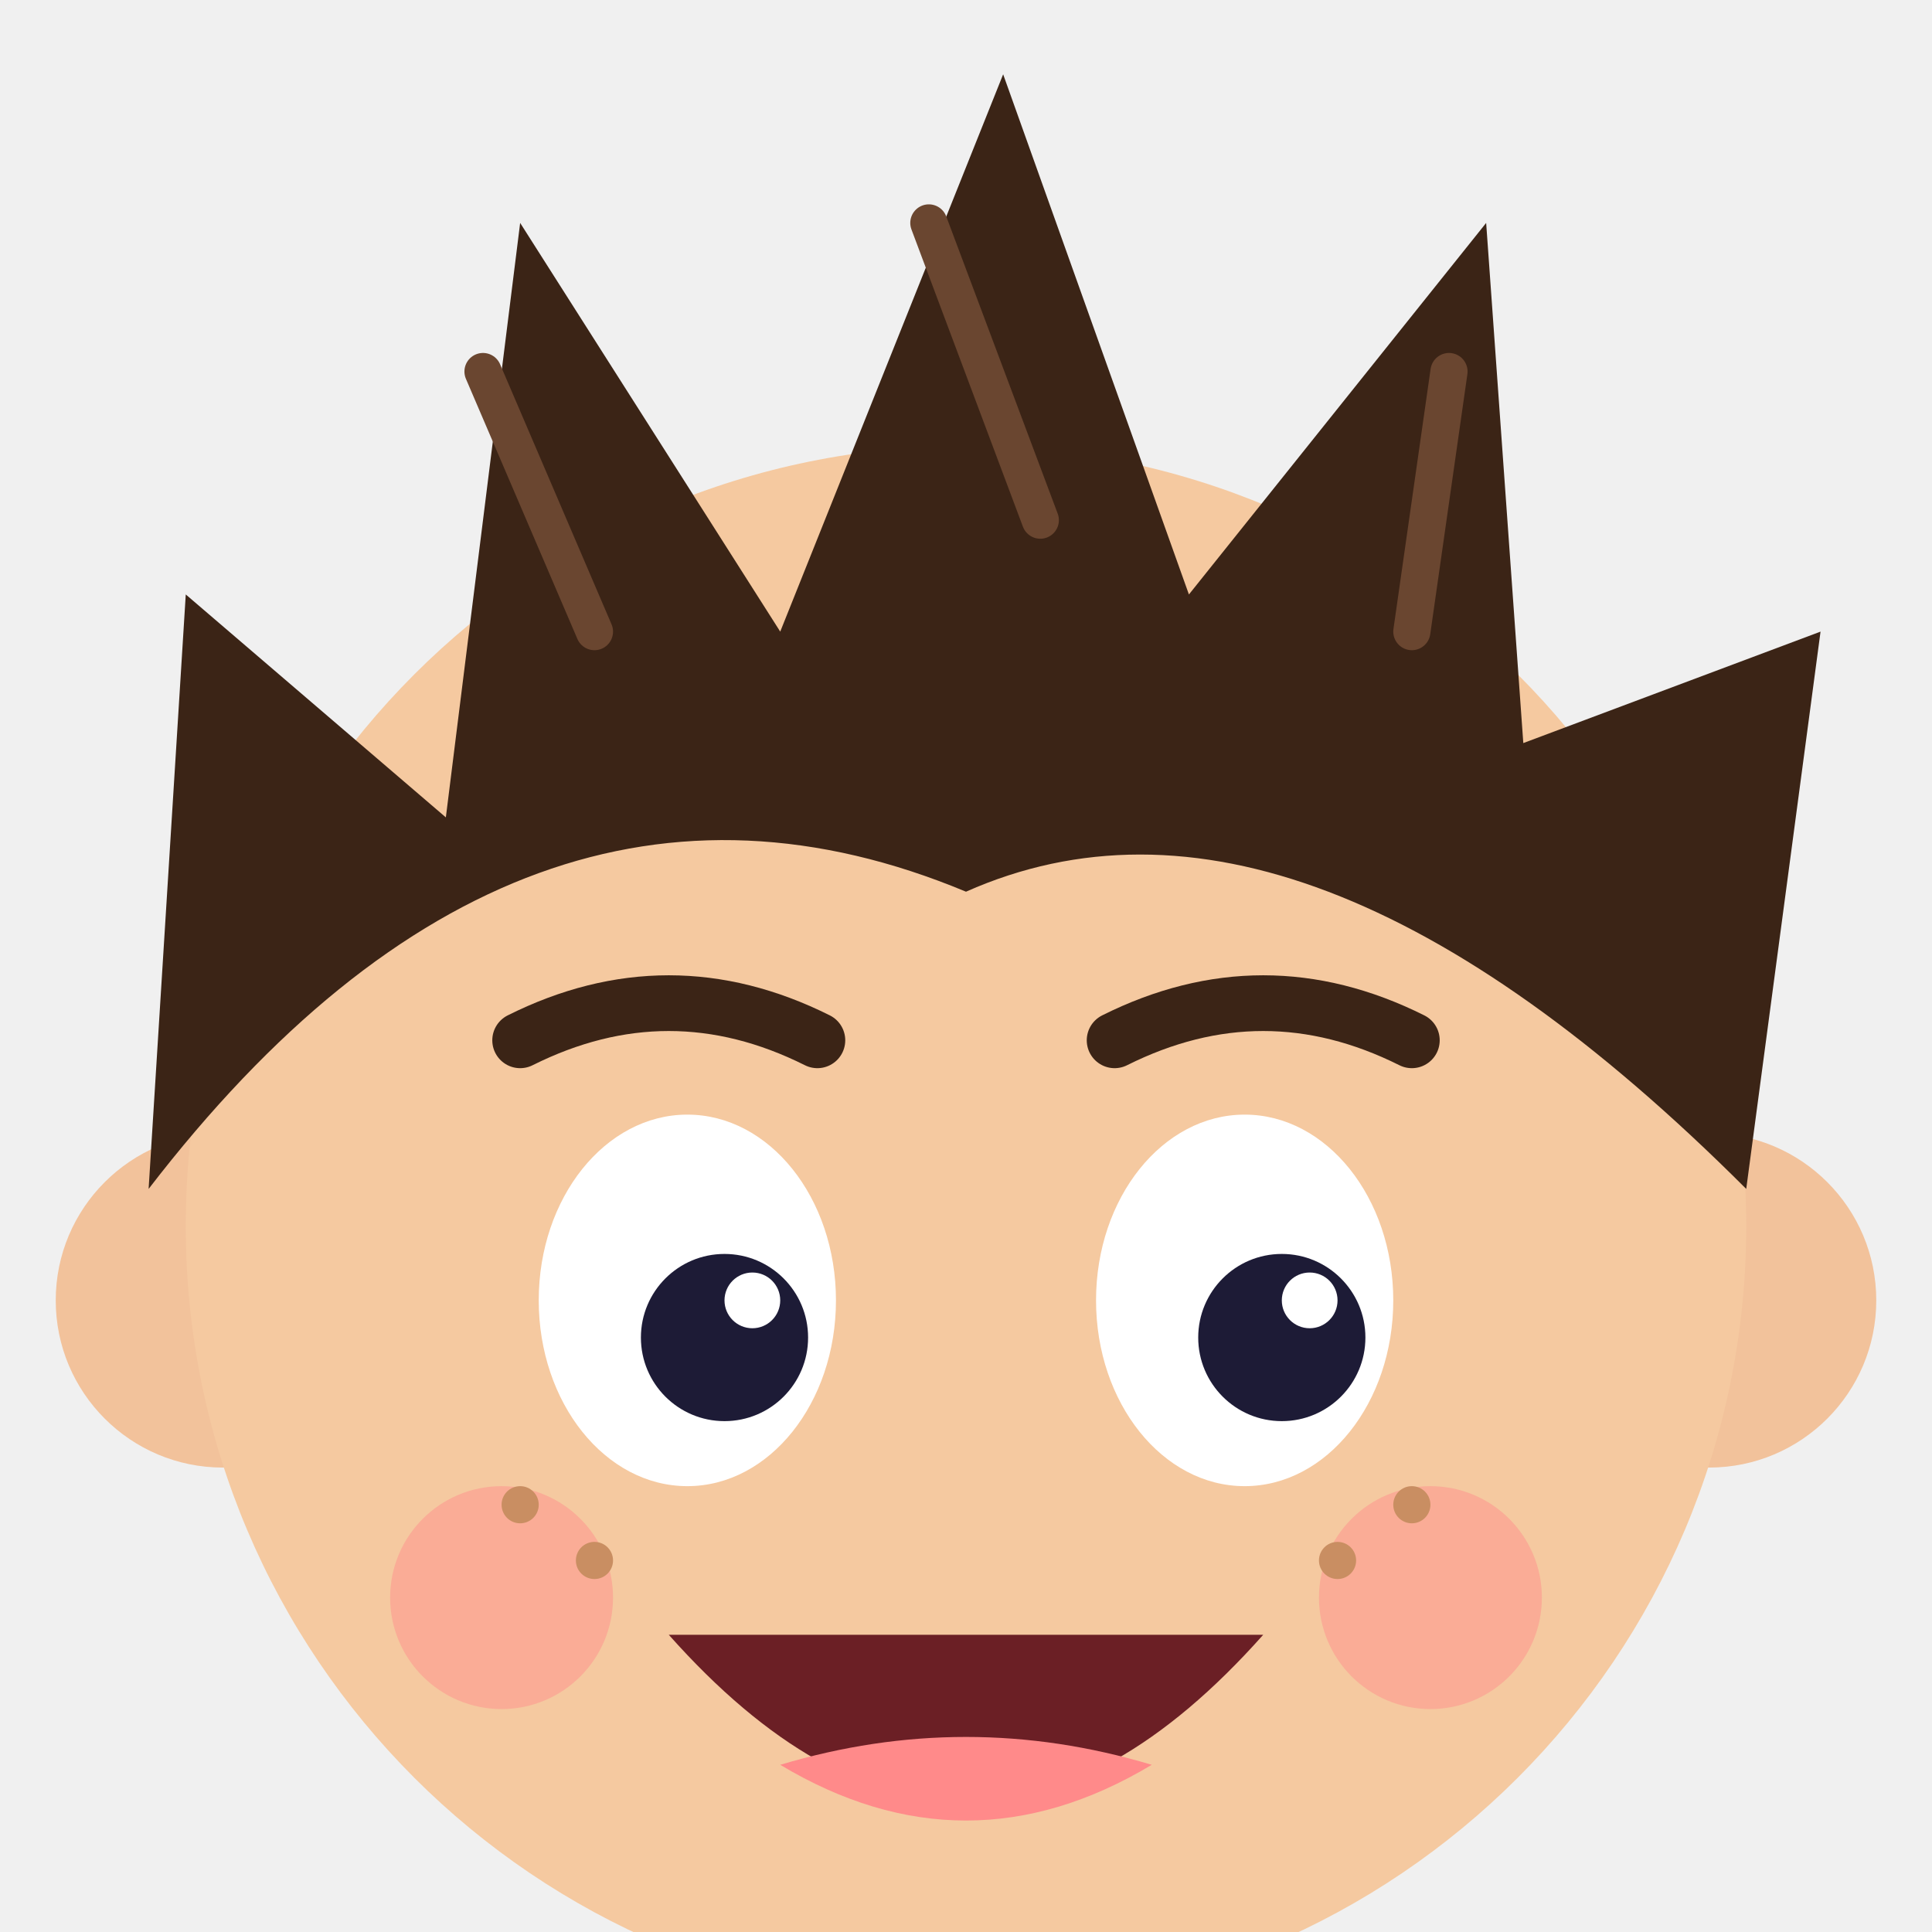
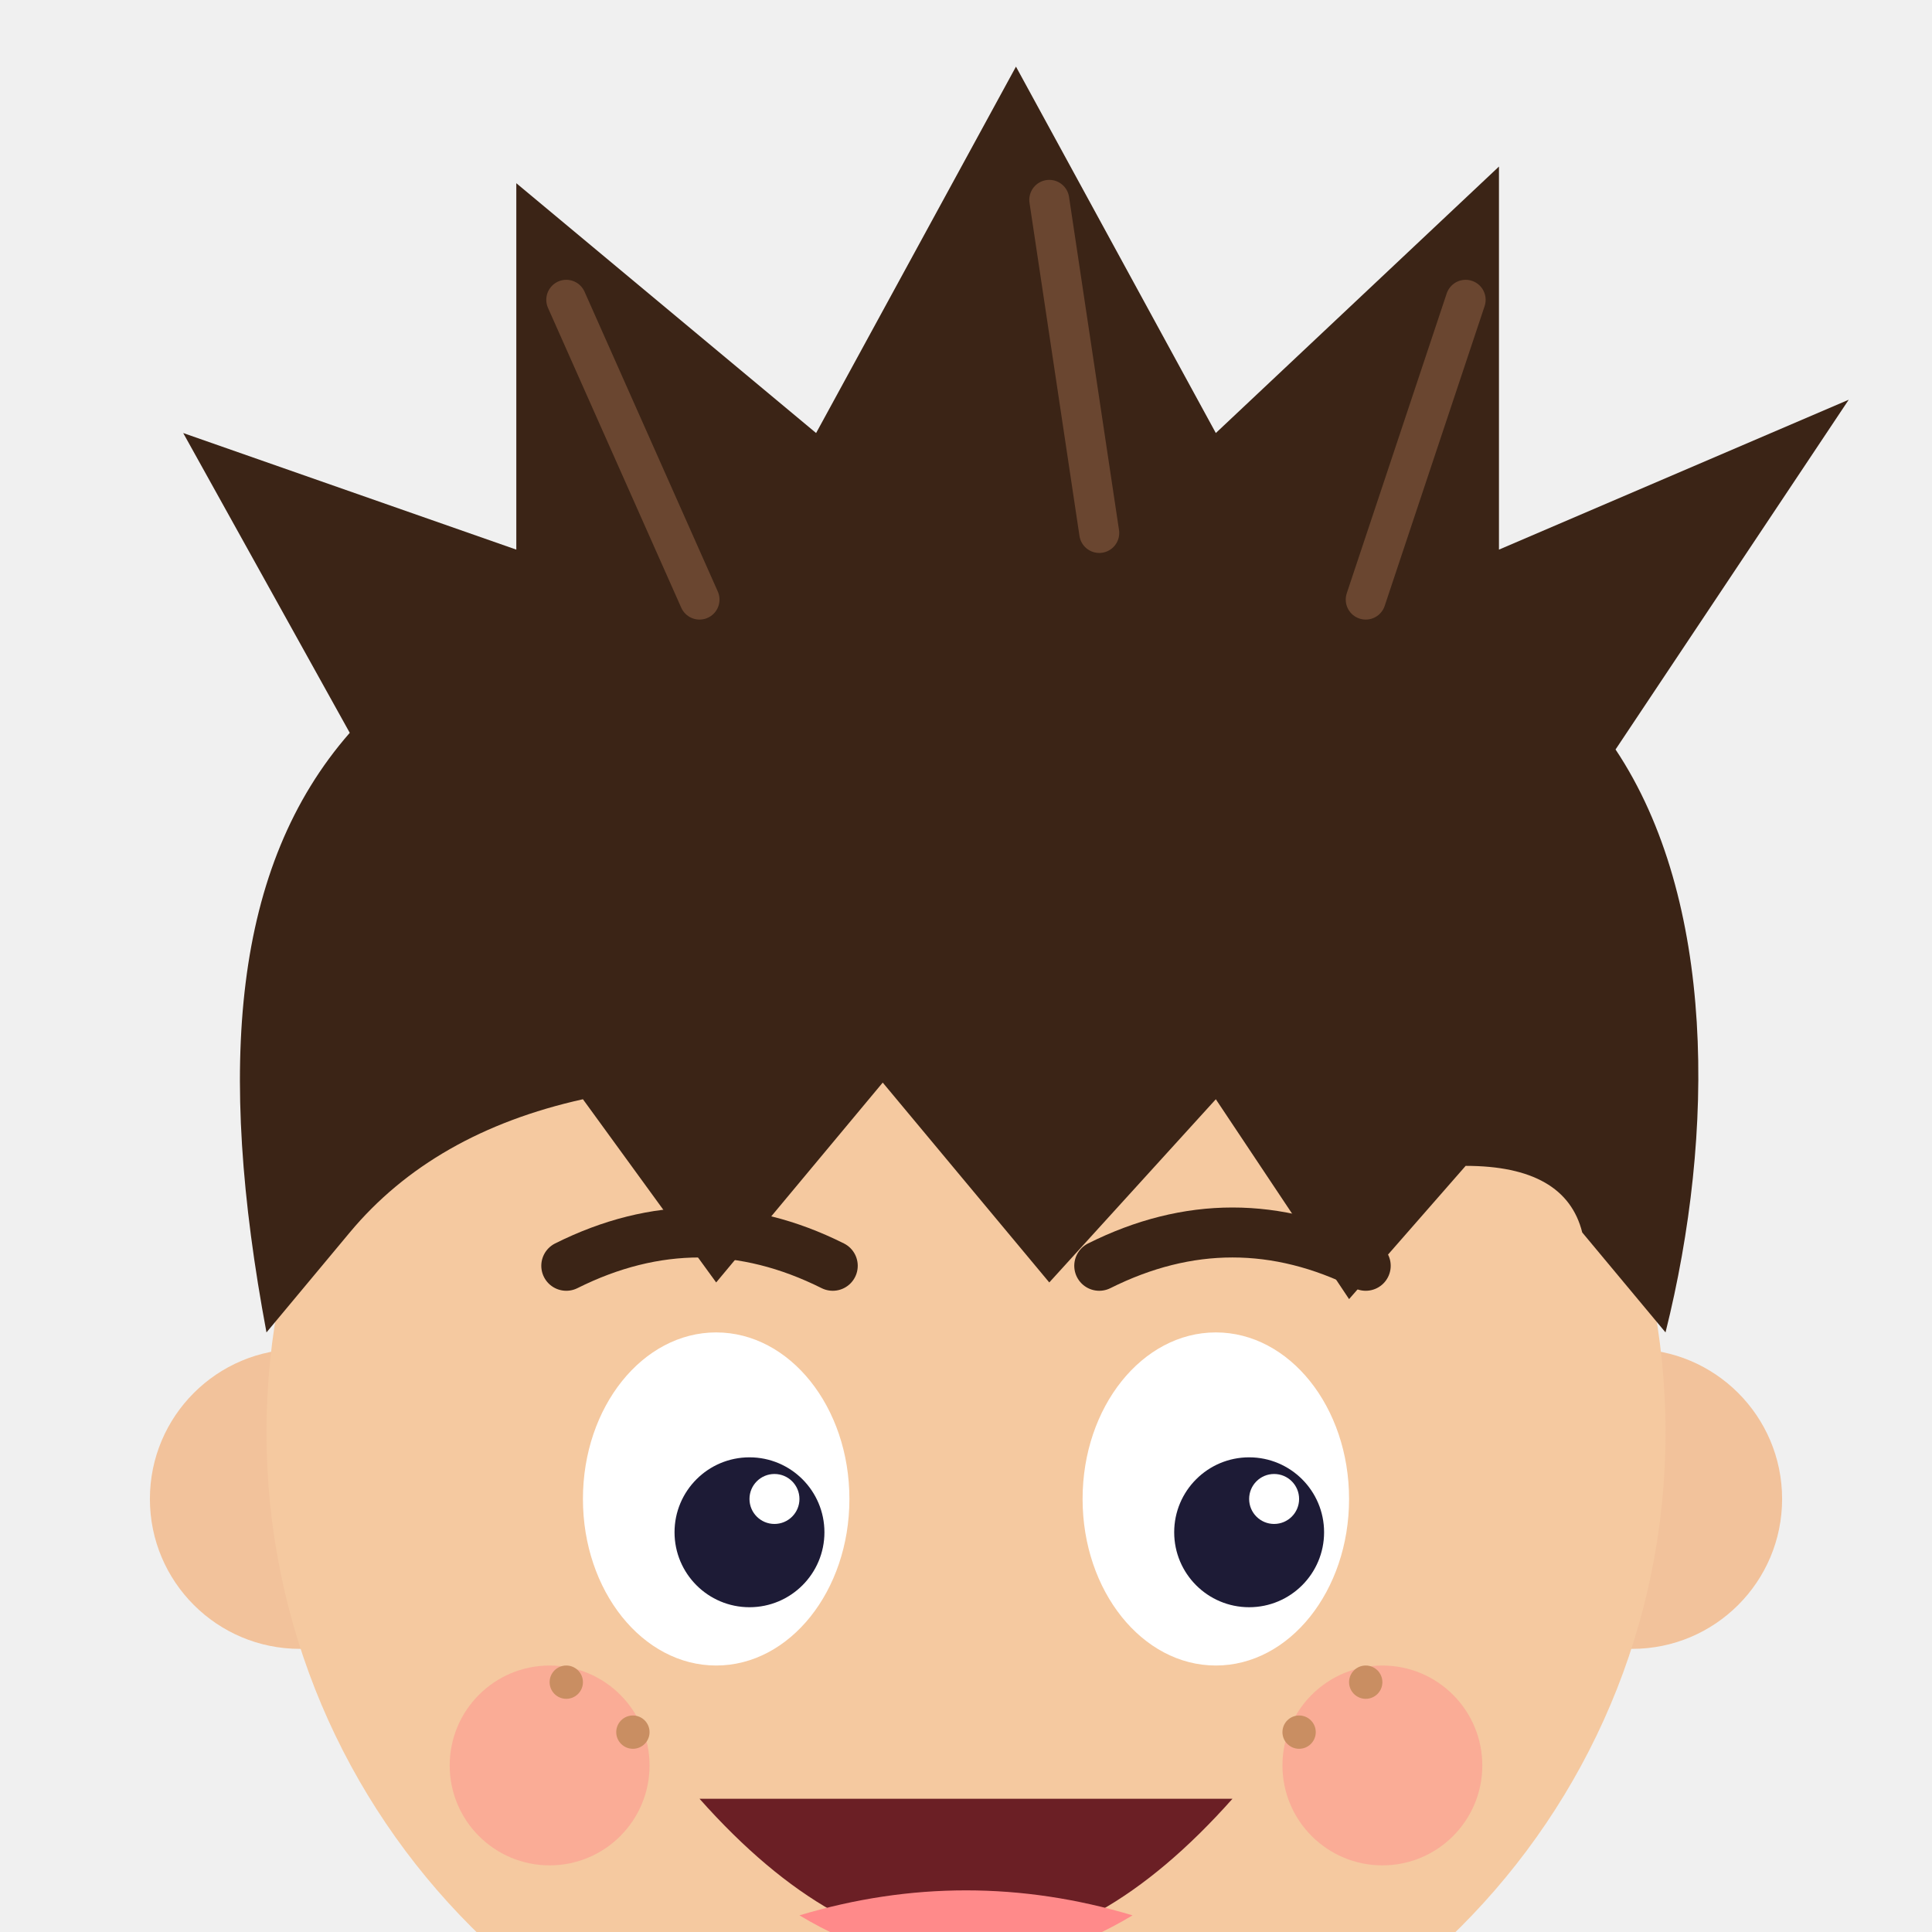
- <svg xmlns="http://www.w3.org/2000/svg" viewBox="90 18 104 104">
+ <svg xmlns="http://www.w3.org/2000/svg" viewBox="84 -2 116 116">
  <rect x="120" y="196" width="16" height="42" rx="5" fill="#3557A8" />
  <rect x="146" y="196" width="16" height="42" rx="5" fill="#3557A8" />
  <path d="M122 214 h10 M150 222 h8" stroke="#6F8FD6" stroke-width="2" stroke-linecap="round" />
  <ellipse cx="126" cy="240" rx="17" ry="7" fill="#F4F2FF" />
  <ellipse cx="158" cy="240" rx="17" ry="7" fill="#F4F2FF" />
  <rect x="110" y="238" width="32" height="4" rx="2" fill="#D63A4A" />
  <rect x="142" y="238" width="32" height="4" rx="2" fill="#D63A4A" />
  <rect x="106" y="124" width="72" height="80" rx="20" fill="#23A89C" />
  <path d="M106 150 Q142 160 178 150" stroke="#1E8A82" stroke-width="2" fill="none" />
  <polygon points="146,136 134,158 143,158 136,178 154,150 145,150 152,136" fill="#FFC233" />
  <path d="M114 130 L168 174" stroke="#2B2340" stroke-width="5" stroke-linecap="round" />
-   <path d="M112 138 Q96 168 128 186" stroke="#F2C29B" stroke-width="13" fill="none" stroke-linecap="round" />
+   <path d="M172 138 Q194 152 200 140" stroke="#F2C29B" stroke-width="13" fill="none" stroke-linecap="round" />
  <g transform="rotate(-28 132 182)">
    <rect x="150" y="178" width="92" height="8" rx="2" fill="#9A6332" />
    <rect x="240" y="174" width="22" height="16" rx="4" fill="#2B2340" />
    <circle cx="246" cy="172" r="2" fill="#F4F2FF" />
    <circle cx="254" cy="172" r="2" fill="#F4F2FF" />
    <circle cx="246" cy="192" r="2" fill="#F4F2FF" />
    <circle cx="254" cy="192" r="2" fill="#F4F2FF" />
    <g stroke="#E8D9B8" stroke-width="0.8">
      <line x1="164" y1="178" x2="164" y2="186" />
      <line x1="180" y1="178" x2="180" y2="186" />
      <line x1="194" y1="178" x2="194" y2="186" />
      <line x1="207" y1="178" x2="207" y2="186" />
      <line x1="219" y1="178" x2="219" y2="186" />
      <line x1="230" y1="178" x2="230" y2="186" />
    </g>
    <g fill="#F4F2FF">
      <circle cx="187" cy="182" r="1.3" />
      <circle cx="213" cy="182" r="1.3" />
    </g>
    <circle cx="118" cy="182" r="28" fill="#E23D3D" />
    <circle cx="146" cy="182" r="21" fill="#E23D3D" />
    <path d="M104 196 Q118 210 136 196 L132 186 Q118 194 108 188 Z" fill="#F4F2FF" opacity="0.85" />
    <rect x="124" y="174" width="8" height="16" rx="2" fill="#2B2340" />
    <rect x="140" y="174" width="8" height="16" rx="2" fill="#2B2340" />
    <g fill="#2B2340">
      <circle cx="102" cy="194" r="2.2" />
      <circle cx="110" cy="200" r="2.2" />
    </g>
    <g stroke="#F4F2FF" stroke-width="0.7" opacity="0.9">
      <line x1="106" y1="179" x2="258" y2="179" />
      <line x1="106" y1="182" x2="258" y2="182" />
      <line x1="106" y1="185" x2="258" y2="185" />
    </g>
  </g>
-   <path d="M172 138 Q194 152 200 140" stroke="#F2C29B" stroke-width="13" fill="none" stroke-linecap="round" />
+   <path d="M112 138 Q96 168 128 186" stroke="#F2C29B" stroke-width="13" fill="none" stroke-linecap="round" />
  <rect x="114" y="176" width="10" height="8" rx="2" fill="#D63A4A" transform="rotate(40 119 180)" />
  <circle cx="132" cy="186" r="9" fill="#F2C29B" />
  <circle cx="202" cy="138" r="8.5" fill="#F2C29B" />
  <circle cx="102" cy="88" r="9" fill="#F2C29B" />
  <circle cx="182" cy="88" r="9" fill="#F2C29B" />
  <circle cx="142" cy="84" r="42" fill="#F5C9A0" />
-   <path d="M98 82 L100 50 L114 62 L118 30 L132 52 L144 22 L154 50 L170 30 L172 58 L188 52 L184 82 Q160 58 142 66 Q118 56 98 82 Z" fill="#3B2416" />
-   <path d="M140 30 L146 46 M168 38 L166 52 M116 38 L122 52" stroke="#6A4630" stroke-width="2" stroke-linecap="round" />
+   <path d="M100 78 C97 62 98 50 105 42 L95 24 L115 31 L115 9 L133 24 L145 2 L157 24 L174 8 L174 31 L195 22 L181 43 C187 52 187 66 184 78 L179 72 Q178 68 172 68 L165 76 L157 64 L147 75 L137 63 L127 75 L119 64 Q110 66 105 72 Z" fill="#3B2416" />
+   <path d="M118 16 L126 34 M147 10 L150 30 M172 16 L166 34" stroke="#6A4630" stroke-width="2.4" fill="none" stroke-linecap="round" />
  <ellipse cx="127" cy="88" rx="8" ry="10" fill="#FFFFFF" />
  <ellipse cx="157" cy="88" rx="8" ry="10" fill="#FFFFFF" />
  <circle cx="129" cy="90" r="4.5" fill="#1D1B36" />
  <circle cx="159" cy="90" r="4.5" fill="#1D1B36" />
  <circle cx="130.5" cy="88" r="1.5" fill="#FFFFFF" />
  <circle cx="160.5" cy="88" r="1.5" fill="#FFFFFF" />
  <path d="M118 74 Q126 70 134 74" stroke="#3B2416" stroke-width="3" fill="none" stroke-linecap="round" />
  <path d="M150 74 Q158 70 166 74" stroke="#3B2416" stroke-width="3" fill="none" stroke-linecap="round" />
  <circle cx="117" cy="104" r="6" fill="#FF8A8A" opacity="0.45" />
  <circle cx="167" cy="104" r="6" fill="#FF8A8A" opacity="0.45" />
  <g fill="#C98E62">
    <circle cx="122" cy="102" r="1" />
    <circle cx="118" cy="99" r="1" />
    <circle cx="162" cy="102" r="1" />
    <circle cx="166" cy="99" r="1" />
  </g>
  <path d="M126 106 Q142 124 158 106 Z" fill="#6B1F25" />
  <path d="M132 113 Q142 119 152 113 Q142 110 132 113 Z" fill="#FF8A8A" />
</svg>
